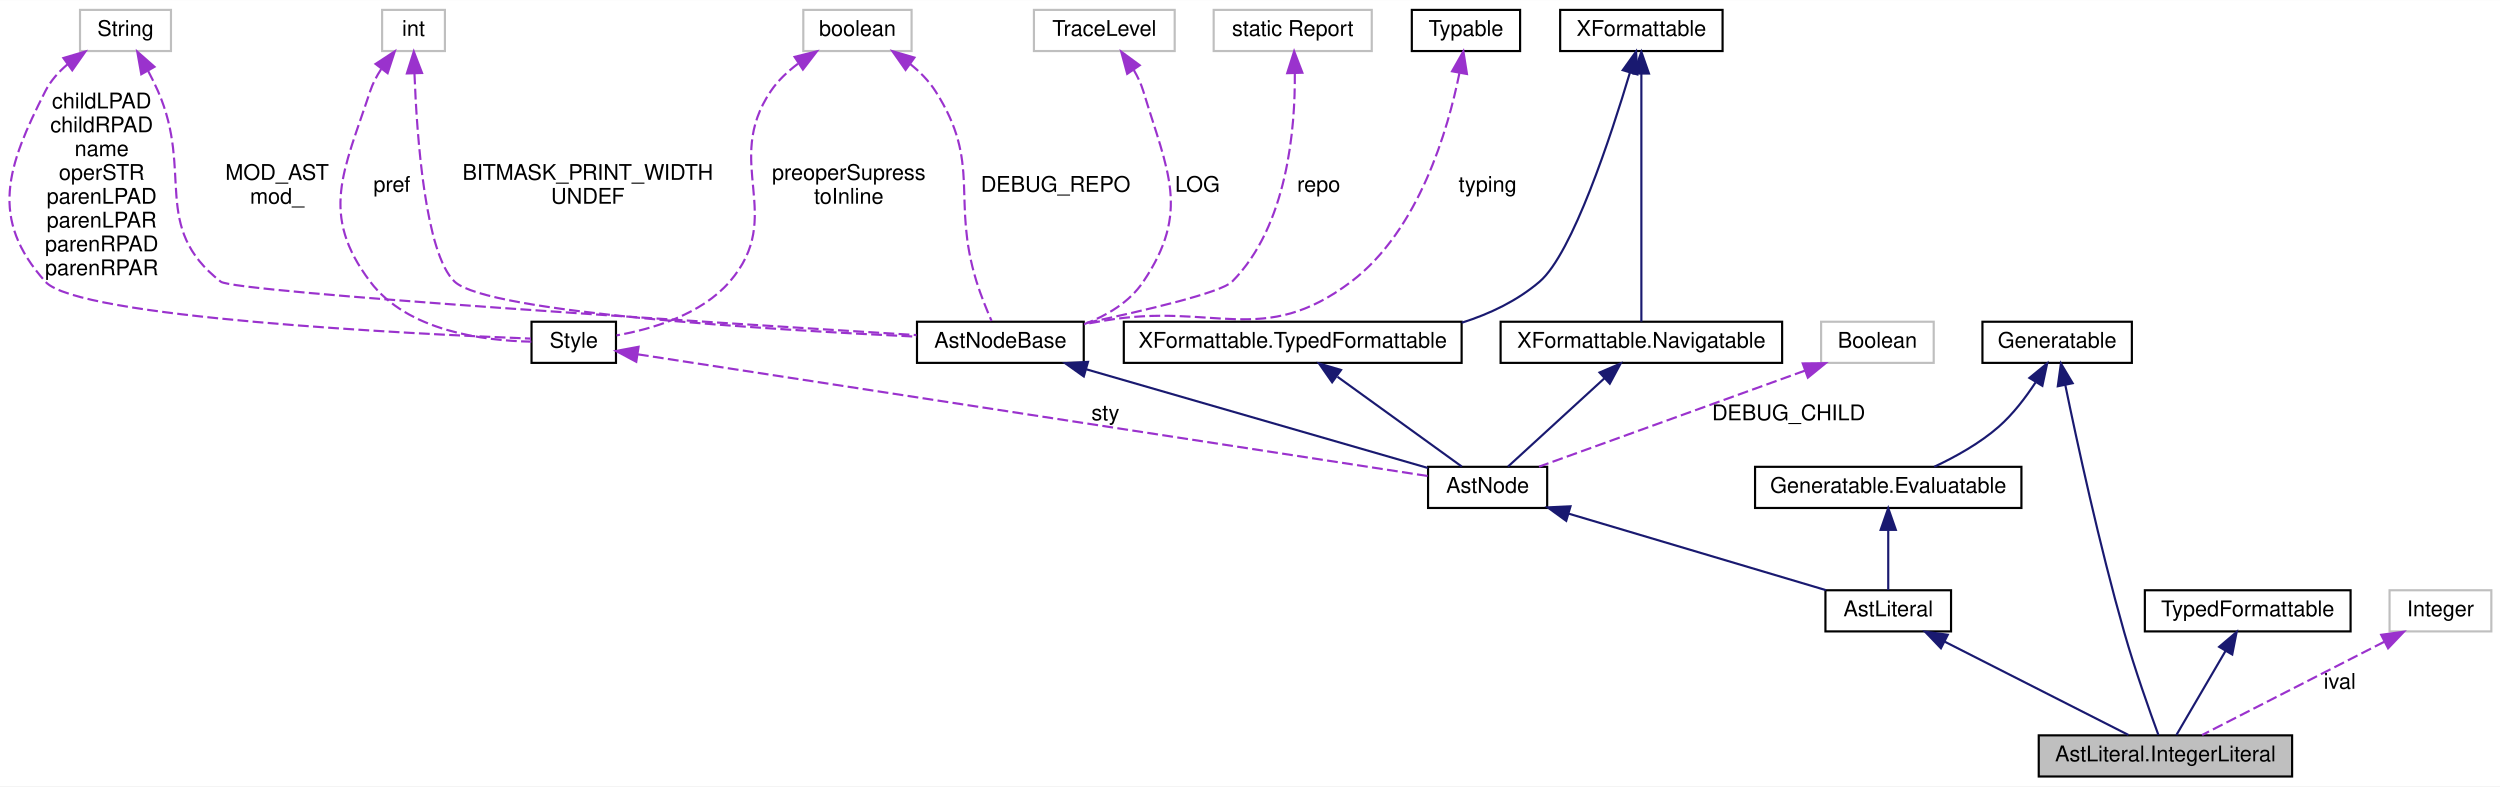
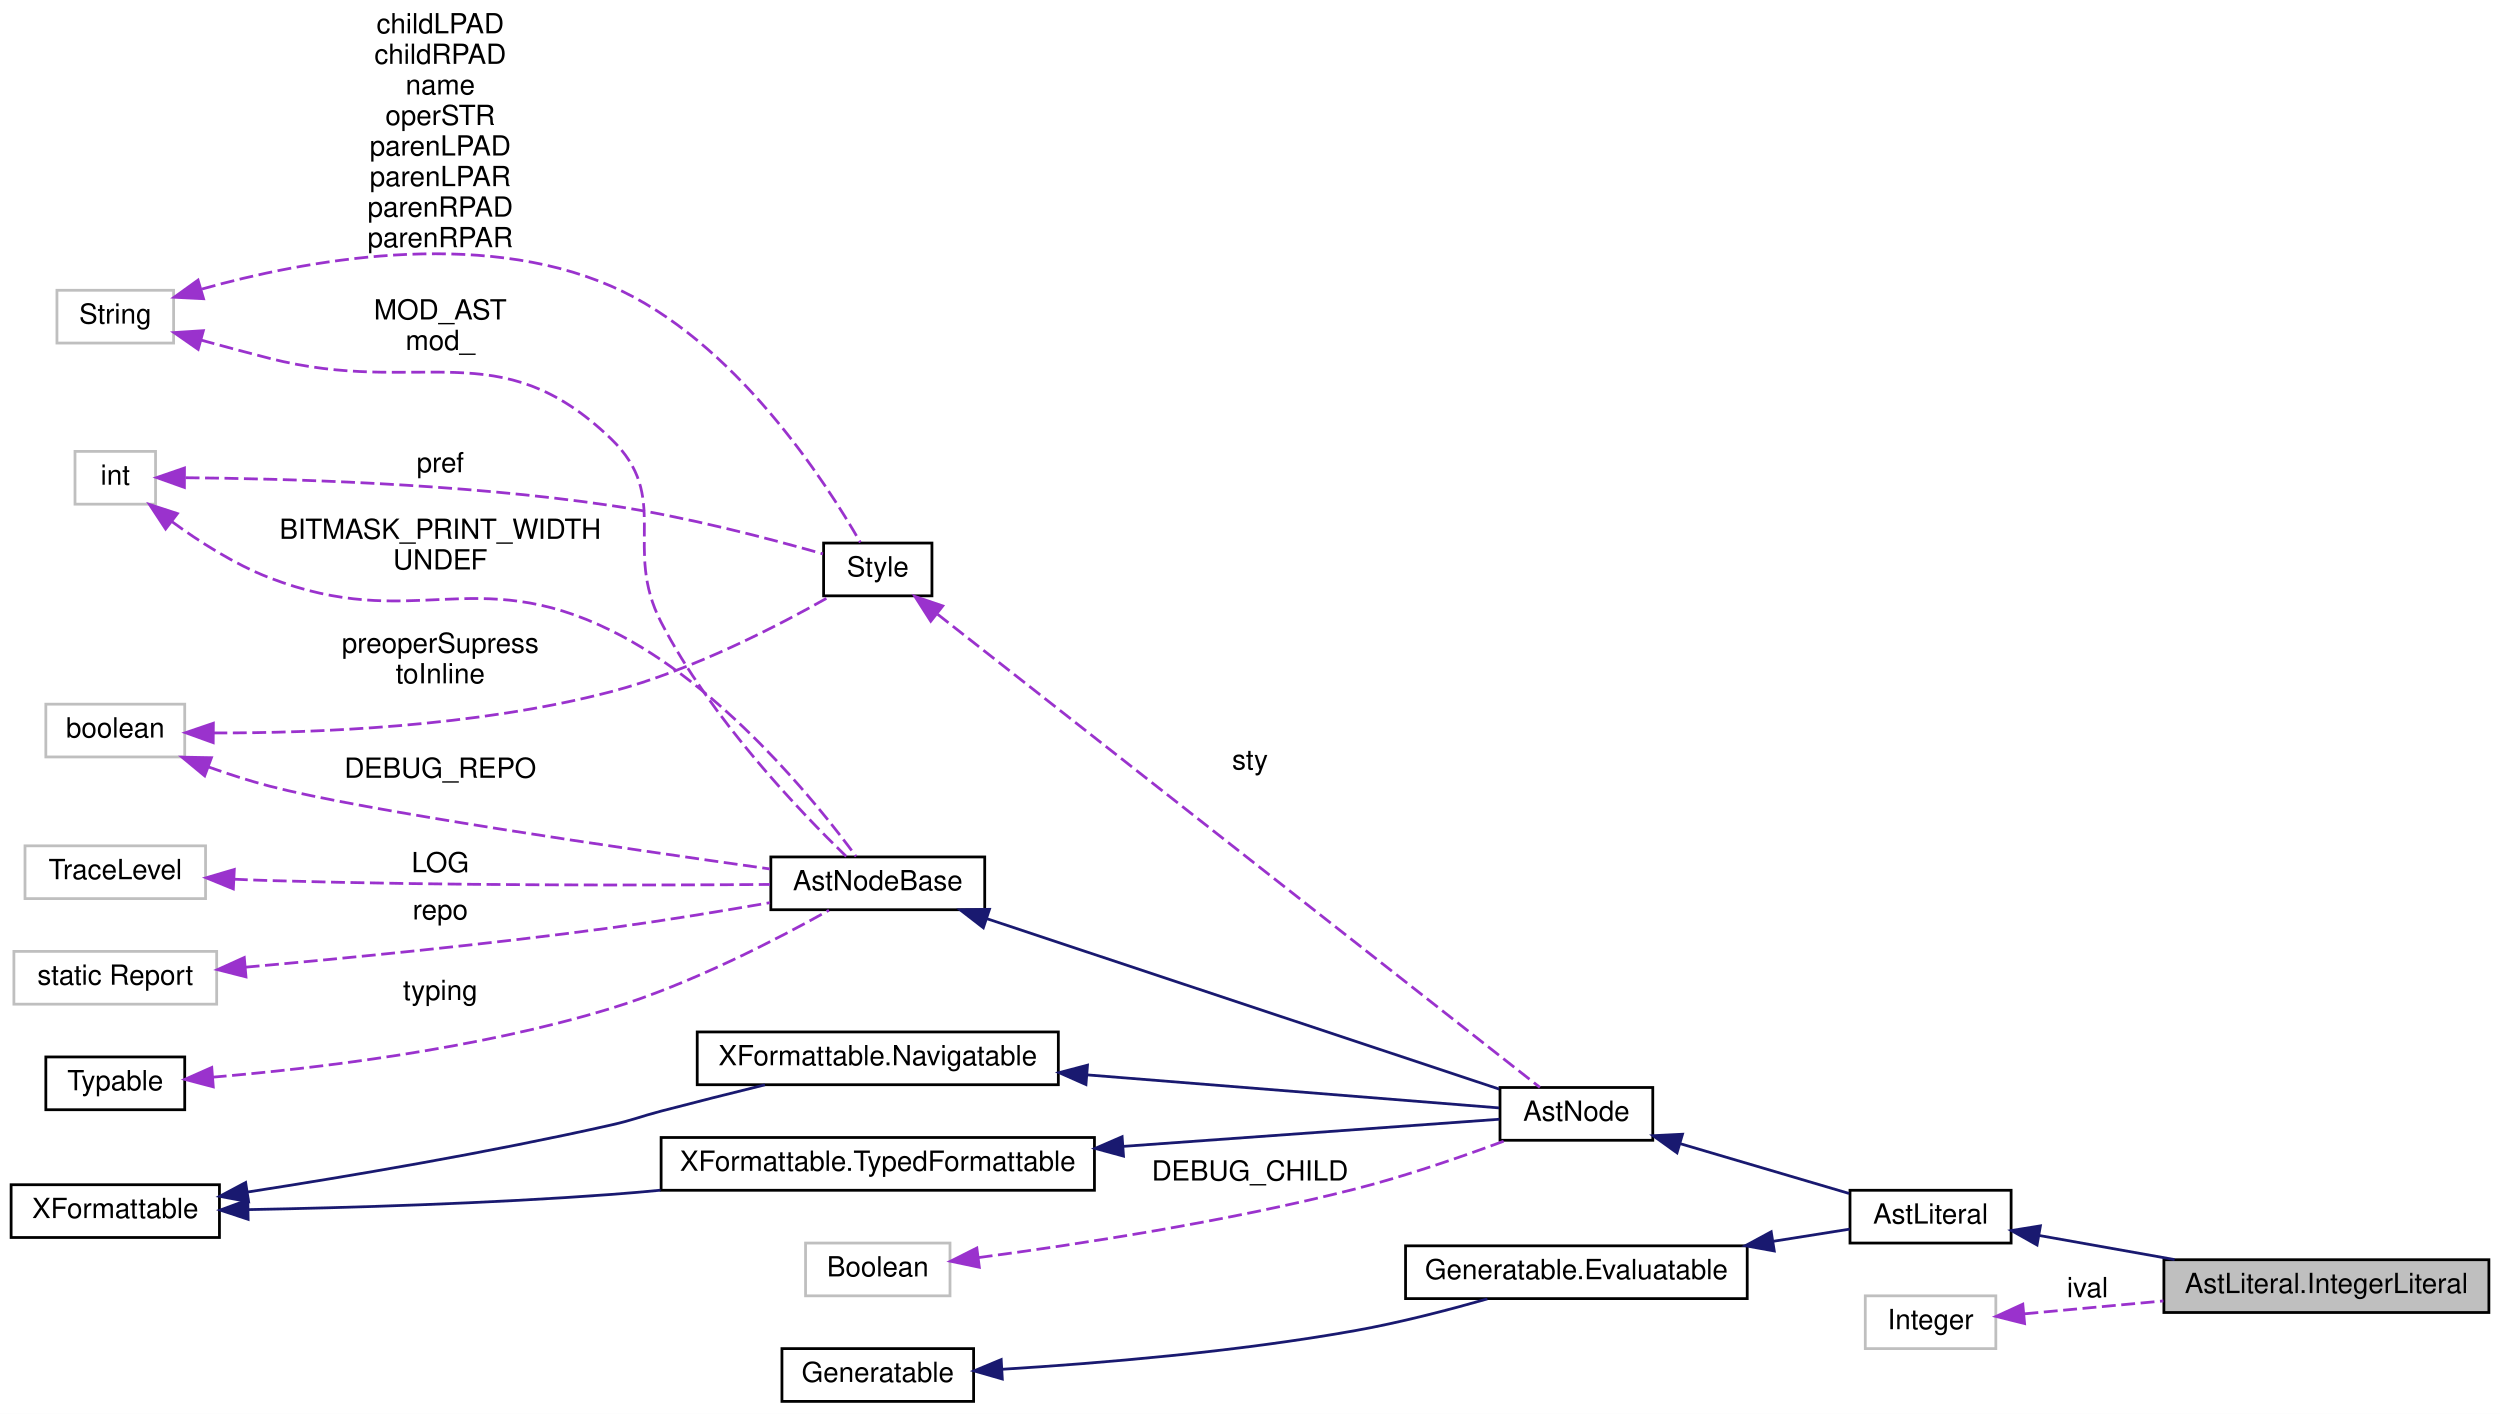
- <svg xmlns="http://www.w3.org/2000/svg" xmlns:xlink="http://www.w3.org/1999/xlink" width="1154pt" height="363pt" viewBox="0.00 0.00 1154.45 363.00">
-   <g id="graph0" class="graph" transform="scale(1 1) rotate(0) translate(4 359)">
-     <polygon fill="white" stroke="transparent" points="-4,4 -4,-359 1150.45,-359 1150.45,4 -4,4" />
+ <svg xmlns="http://www.w3.org/2000/svg" xmlns:xlink="http://www.w3.org/1999/xlink" width="900pt" height="509pt" viewBox="0.00 0.00 900.00 509.00">
+   <g id="graph0" class="graph" transform="scale(1 1) rotate(0) translate(4 505)">
+     <polygon fill="white" stroke="transparent" points="-4,4 -4,-505 896,-505 896,4 -4,4" />
    <g id="node1" class="node">
      <g id="a_node1">
        <a xlink:title="Integer値アトム">
-           <polygon fill="#bfbfbf" stroke="black" points="937.45,-0.5 937.45,-19.5 1054.45,-19.5 1054.45,-0.5 937.45,-0.5" />
-           <text text-anchor="middle" x="995.95" y="-7.5" font-family="Helvetica,sans-Serif" font-size="10.00">AstLiteral.IntegerLiteral</text>
+           <polygon fill="#bfbfbf" stroke="black" points="775,-32.5 775,-51.5 892,-51.5 892,-32.5 775,-32.5" />
+           <text text-anchor="middle" x="833.5" y="-39.5" font-family="Helvetica,sans-Serif" font-size="10.00">AstLiteral.IntegerLiteral</text>
        </a>
      </g>
    </g>
    <g id="node2" class="node">
      <g id="a_node2">
        <a xlink:href="classast_1_1_ast_literal.html" target="_top" xlink:title="値を返すことができる終端オブジェクトのクラス">
-           <polygon fill="white" stroke="black" points="838.95,-67.5 838.95,-86.5 896.95,-86.5 896.95,-67.5 838.95,-67.5" />
-           <text text-anchor="middle" x="867.95" y="-74.5" font-family="Helvetica,sans-Serif" font-size="10.00">AstLiteral</text>
+           <polygon fill="white" stroke="black" points="662,-57.5 662,-76.5 720,-76.5 720,-57.5 662,-57.5" />
+           <text text-anchor="middle" x="691" y="-64.5" font-family="Helvetica,sans-Serif" font-size="10.00">AstLiteral</text>
        </a>
      </g>
    </g>
    <g id="edge1" class="edge">
-       <path fill="none" stroke="midnightblue" d="M894,-62.77C919.35,-49.9 957.14,-30.71 978.88,-19.67" />
-       <polygon fill="midnightblue" stroke="midnightblue" points="892.28,-59.72 884.95,-67.37 895.45,-65.96 892.28,-59.72" />
+       <path fill="none" stroke="midnightblue" d="M730.05,-60.23C745.07,-57.56 762.6,-54.44 778.86,-51.54" />
+       <polygon fill="midnightblue" stroke="midnightblue" points="729.33,-56.8 720.09,-62 730.55,-63.69 729.33,-56.8" />
    </g>
    <g id="node3" class="node">
      <g id="a_node3">
        <a xlink:href="classast_1_1_ast_node.html" target="_top" xlink:title="タグなしの順アクセスの子供をもてる抽象構文木のノードのクラス。">
-           <polygon fill="white" stroke="black" points="655.45,-124.5 655.45,-143.5 710.45,-143.5 710.45,-124.5 655.45,-124.5" />
-           <text text-anchor="middle" x="682.95" y="-131.5" font-family="Helvetica,sans-Serif" font-size="10.00">AstNode</text>
+           <polygon fill="white" stroke="black" points="536,-94.5 536,-113.5 591,-113.5 591,-94.5 536,-94.5" />
+           <text text-anchor="middle" x="563.5" y="-101.5" font-family="Helvetica,sans-Serif" font-size="10.00">AstNode</text>
        </a>
      </g>
    </g>
    <g id="edge2" class="edge">
-       <path fill="none" stroke="midnightblue" d="M720.52,-121.83C755.6,-111.4 807.22,-96.06 839.15,-86.56" />
-       <polygon fill="midnightblue" stroke="midnightblue" points="719.24,-118.56 710.65,-124.77 721.23,-125.27 719.24,-118.56" />
+       <path fill="none" stroke="midnightblue" d="M600.82,-93.29C620.19,-87.58 643.67,-80.66 661.68,-75.35" />
+       <polygon fill="midnightblue" stroke="midnightblue" points="599.72,-89.97 591.12,-96.15 601.7,-96.68 599.72,-89.97" />
    </g>
    <g id="node4" class="node">
      <g id="a_node4">
        <a xlink:href="classast_1_1_ast_node_base.html" target="_top" xlink:title=" ">
-           <polygon fill="white" stroke="black" points="419.45,-191.5 419.45,-210.5 496.45,-210.5 496.45,-191.5 419.45,-191.5" />
-           <text text-anchor="middle" x="457.95" y="-198.5" font-family="Helvetica,sans-Serif" font-size="10.00">AstNodeBase</text>
+           <polygon fill="white" stroke="black" points="273.5,-177.5 273.5,-196.5 350.5,-196.5 350.5,-177.5 273.5,-177.5" />
+           <text text-anchor="middle" x="312" y="-184.5" font-family="Helvetica,sans-Serif" font-size="10.00">AstNodeBase</text>
        </a>
      </g>
    </g>
    <g id="edge3" class="edge">
-       <path fill="none" stroke="midnightblue" d="M497.61,-188.54C542.93,-175.45 615.92,-154.36 655.42,-142.95" />
-       <polygon fill="midnightblue" stroke="midnightblue" points="496.47,-185.23 487.83,-191.37 498.41,-191.96 496.47,-185.23" />
+       <path fill="none" stroke="midnightblue" d="M351.3,-174.26C402.33,-157.28 491.33,-127.68 535.73,-112.91" />
+       <polygon fill="midnightblue" stroke="midnightblue" points="350,-171 341.62,-177.48 352.21,-177.64 350,-171" />
    </g>
    <g id="node5" class="node">
      <g id="a_node5">
        <a xlink:title=" ">
-           <polygon fill="white" stroke="#bfbfbf" points="32.95,-335.5 32.95,-354.5 74.95,-354.5 74.95,-335.5 32.95,-335.5" />
-           <text text-anchor="middle" x="53.95" y="-342.5" font-family="Helvetica,sans-Serif" font-size="10.00">String</text>
+           <polygon fill="white" stroke="#bfbfbf" points="16.5,-381.5 16.5,-400.5 58.5,-400.5 58.5,-381.5 16.5,-381.5" />
+           <text text-anchor="middle" x="37.5" y="-388.5" font-family="Helvetica,sans-Serif" font-size="10.00">String</text>
        </a>
      </g>
    </g>
    <g id="edge4" class="edge">
-       <path fill="none" stroke="#9a32cd" stroke-dasharray="5,2" d="M64.44,-326.23C66.05,-323.2 67.62,-320.05 68.95,-317 85.47,-279.28 65.51,-254.37 97.95,-229 104.22,-224.1 327.46,-209.96 419.19,-204.34" />
-       <polygon fill="#9a32cd" stroke="#9a32cd" points="61.24,-324.78 59.39,-335.22 67.34,-328.22 61.24,-324.78" />
-       <text text-anchor="middle" x="123.95" y="-276" font-family="Helvetica,sans-Serif" font-size="10.00"> MOD_AST</text>
-       <text text-anchor="middle" x="123.95" y="-265" font-family="Helvetica,sans-Serif" font-size="10.00">mod_</text>
+       <path fill="none" stroke="#9a32cd" stroke-dasharray="5,2" d="M68.32,-382.58C76.32,-380.38 84.98,-378.05 93,-376 147.42,-362.1 175.6,-386.02 216,-347 237.87,-325.88 220.06,-308.02 234,-281 251.89,-246.32 284.14,-212.67 300.65,-196.68" />
+       <polygon fill="#9a32cd" stroke="#9a32cd" points="67.34,-379.22 58.64,-385.27 69.21,-385.96 67.34,-379.22" />
+       <text text-anchor="middle" x="154.5" y="-390" font-family="Helvetica,sans-Serif" font-size="10.00"> MOD_AST</text>
+       <text text-anchor="middle" x="154.5" y="-379" font-family="Helvetica,sans-Serif" font-size="10.00">mod_</text>
    </g>
    <g id="node15" class="node">
      <g id="a_node15">
        <a xlink:href="classformat_1_1_style.html" target="_top" xlink:title="ノードの表示スタイルに関するプロパティのクラス.">
-           <polygon fill="white" stroke="black" points="241.45,-191.5 241.45,-210.5 280.45,-210.5 280.45,-191.5 241.45,-191.5" />
-           <text text-anchor="middle" x="260.95" y="-198.5" font-family="Helvetica,sans-Serif" font-size="10.00">Style</text>
+           <polygon fill="white" stroke="black" points="292.5,-290.5 292.5,-309.5 331.5,-309.5 331.5,-290.5 292.5,-290.5" />
+           <text text-anchor="middle" x="312" y="-297.5" font-family="Helvetica,sans-Serif" font-size="10.00">Style</text>
        </a>
      </g>
    </g>
    <g id="edge16" class="edge">
-       <path fill="none" stroke="#9a32cd" stroke-dasharray="5,2" d="M27.18,-329.35C23.05,-325.87 19.37,-321.75 16.95,-317 -0.77,-282.13 -9.14,-258.14 16.95,-229 31.84,-212.37 185.77,-204.88 241.2,-202.7" />
-       <polygon fill="#9a32cd" stroke="#9a32cd" points="25.28,-332.29 35.44,-335.28 29.36,-326.61 25.28,-332.29" />
-       <text text-anchor="middle" x="42.95" y="-309" font-family="Helvetica,sans-Serif" font-size="10.00"> childLPAD</text>
-       <text text-anchor="middle" x="42.95" y="-298" font-family="Helvetica,sans-Serif" font-size="10.00">childRPAD</text>
-       <text text-anchor="middle" x="42.95" y="-287" font-family="Helvetica,sans-Serif" font-size="10.00">name</text>
-       <text text-anchor="middle" x="42.95" y="-276" font-family="Helvetica,sans-Serif" font-size="10.00">operSTR</text>
-       <text text-anchor="middle" x="42.95" y="-265" font-family="Helvetica,sans-Serif" font-size="10.00">parenLPAD</text>
-       <text text-anchor="middle" x="42.95" y="-254" font-family="Helvetica,sans-Serif" font-size="10.00">parenLPAR</text>
-       <text text-anchor="middle" x="42.95" y="-243" font-family="Helvetica,sans-Serif" font-size="10.00">parenRPAD</text>
-       <text text-anchor="middle" x="42.95" y="-232" font-family="Helvetica,sans-Serif" font-size="10.00">parenRPAR</text>
+       <path fill="none" stroke="#9a32cd" stroke-dasharray="5,2" d="M68.71,-400.95C105.24,-411.19 167.82,-422.97 216,-402 260.38,-382.69 293.4,-331.29 305.72,-309.73" />
+       <polygon fill="#9a32cd" stroke="#9a32cd" points="69.28,-397.46 58.7,-397.99 67.3,-404.18 69.28,-397.46" />
+       <text text-anchor="middle" x="154.5" y="-493" font-family="Helvetica,sans-Serif" font-size="10.00"> childLPAD</text>
+       <text text-anchor="middle" x="154.5" y="-482" font-family="Helvetica,sans-Serif" font-size="10.00">childRPAD</text>
+       <text text-anchor="middle" x="154.5" y="-471" font-family="Helvetica,sans-Serif" font-size="10.00">name</text>
+       <text text-anchor="middle" x="154.5" y="-460" font-family="Helvetica,sans-Serif" font-size="10.00">operSTR</text>
+       <text text-anchor="middle" x="154.5" y="-449" font-family="Helvetica,sans-Serif" font-size="10.00">parenLPAD</text>
+       <text text-anchor="middle" x="154.5" y="-438" font-family="Helvetica,sans-Serif" font-size="10.00">parenLPAR</text>
+       <text text-anchor="middle" x="154.5" y="-427" font-family="Helvetica,sans-Serif" font-size="10.00">parenRPAD</text>
+       <text text-anchor="middle" x="154.5" y="-416" font-family="Helvetica,sans-Serif" font-size="10.00">parenRPAR</text>
    </g>
    <g id="node6" class="node">
      <g id="a_node6">
        <a xlink:title=" ">
-           <polygon fill="white" stroke="#bfbfbf" points="473.45,-335.5 473.45,-354.5 538.45,-354.5 538.45,-335.5 473.45,-335.5" />
-           <text text-anchor="middle" x="505.95" y="-342.5" font-family="Helvetica,sans-Serif" font-size="10.00">TraceLevel</text>
+           <polygon fill="white" stroke="#bfbfbf" points="5,-181.5 5,-200.5 70,-200.5 70,-181.5 5,-181.5" />
+           <text text-anchor="middle" x="37.5" y="-188.5" font-family="Helvetica,sans-Serif" font-size="10.00">TraceLevel</text>
        </a>
      </g>
    </g>
    <g id="edge5" class="edge">
-       <path fill="none" stroke="#9a32cd" stroke-dasharray="5,2" d="M519.55,-326.74C521.36,-323.65 522.94,-320.34 523.95,-317 535.29,-279.57 545.75,-261.47 523.95,-229 517.6,-219.54 507.29,-213.4 496.69,-209.4" />
-       <polygon fill="#9a32cd" stroke="#9a32cd" points="516.52,-324.97 513.76,-335.2 522.3,-328.93 516.52,-324.97" />
-       <text text-anchor="middle" x="548.95" y="-270.5" font-family="Helvetica,sans-Serif" font-size="10.00"> LOG</text>
+       <path fill="none" stroke="#9a32cd" stroke-dasharray="5,2" d="M80.19,-188.49C84.51,-188.29 88.84,-188.12 93,-188 156.18,-186.12 229.7,-186.27 273.18,-186.6" />
+       <polygon fill="#9a32cd" stroke="#9a32cd" points="80,-184.99 70.19,-188.99 80.35,-191.99 80,-184.99" />
+       <text text-anchor="middle" x="154.5" y="-191" font-family="Helvetica,sans-Serif" font-size="10.00"> LOG</text>
    </g>
    <g id="node7" class="node">
      <g id="a_node7">
        <a xlink:title=" ">
-           <polygon fill="white" stroke="#bfbfbf" points="556.45,-335.5 556.45,-354.5 629.45,-354.5 629.45,-335.5 556.45,-335.5" />
-           <text text-anchor="middle" x="592.95" y="-342.5" font-family="Helvetica,sans-Serif" font-size="10.00">static Report</text>
+           <polygon fill="white" stroke="#bfbfbf" points="1,-143.5 1,-162.5 74,-162.5 74,-143.5 1,-143.5" />
+           <text text-anchor="middle" x="37.5" y="-150.5" font-family="Helvetica,sans-Serif" font-size="10.00">static Report</text>
        </a>
      </g>
    </g>
    <g id="edge6" class="edge">
-       <path fill="none" stroke="#9a32cd" stroke-dasharray="5,2" d="M593.92,-325.24C594.14,-299.87 590.55,-254.81 564.95,-229 559.98,-223.98 525.21,-215.78 496.64,-209.74" />
-       <polygon fill="#9a32cd" stroke="#9a32cd" points="590.41,-325.28 593.61,-335.38 597.41,-325.49 590.41,-325.28" />
-       <text text-anchor="middle" x="604.95" y="-270.5" font-family="Helvetica,sans-Serif" font-size="10.00"> repo</text>
+       <path fill="none" stroke="#9a32cd" stroke-dasharray="5,2" d="M84.44,-156.82C120.34,-160.01 171.44,-164.99 216,-171 234.9,-173.55 255.8,-177 273.18,-180.04" />
+       <polygon fill="#9a32cd" stroke="#9a32cd" points="84.55,-153.32 74.28,-155.93 83.94,-160.29 84.55,-153.32" />
+       <text text-anchor="middle" x="154.5" y="-174" font-family="Helvetica,sans-Serif" font-size="10.00"> repo</text>
    </g>
    <g id="node8" class="node">
      <g id="a_node8">
        <a xlink:title=" ">
-           <polygon fill="white" stroke="#bfbfbf" points="172.45,-335.5 172.45,-354.5 201.45,-354.5 201.45,-335.5 172.45,-335.5" />
-           <text text-anchor="middle" x="186.95" y="-342.5" font-family="Helvetica,sans-Serif" font-size="10.00">int</text>
+           <polygon fill="white" stroke="#bfbfbf" points="23,-323.5 23,-342.5 52,-342.5 52,-323.5 23,-323.5" />
+           <text text-anchor="middle" x="37.5" y="-330.5" font-family="Helvetica,sans-Serif" font-size="10.00">int</text>
        </a>
      </g>
    </g>
    <g id="edge7" class="edge">
-       <path fill="none" stroke="#9a32cd" stroke-dasharray="5,2" d="M187.39,-325.1C188.5,-295.9 192.38,-241.82 205.95,-229 221.15,-214.65 352.6,-206.73 419.37,-203.6" />
-       <polygon fill="#9a32cd" stroke="#9a32cd" points="183.89,-325.16 187.08,-335.26 190.89,-325.37 183.89,-325.16" />
-       <text text-anchor="middle" x="267.45" y="-276" font-family="Helvetica,sans-Serif" font-size="10.00"> BITMASK_PRINT_WIDTH</text>
-       <text text-anchor="middle" x="267.45" y="-265" font-family="Helvetica,sans-Serif" font-size="10.00">UNDEF</text>
+       <path fill="none" stroke="#9a32cd" stroke-dasharray="5,2" d="M57.78,-317.3C67.73,-310 80.4,-301.87 93,-297 144.6,-277.07 166.4,-302.49 216,-278 255.93,-258.29 290.15,-215.81 304.19,-196.68" />
+       <polygon fill="#9a32cd" stroke="#9a32cd" points="55.62,-314.55 49.8,-323.4 59.87,-320.11 55.62,-314.55" />
+       <text text-anchor="middle" x="154.5" y="-311" font-family="Helvetica,sans-Serif" font-size="10.00"> BITMASK_PRINT_WIDTH</text>
+       <text text-anchor="middle" x="154.5" y="-300" font-family="Helvetica,sans-Serif" font-size="10.00">UNDEF</text>
    </g>
    <g id="edge17" class="edge">
-       <path fill="none" stroke="#9a32cd" stroke-dasharray="5,2" d="M172.05,-327.19C169.95,-324 168.12,-320.54 166.95,-317 154.69,-279.86 143.42,-260.24 166.95,-229 184.11,-206.21 219.23,-201.71 241.35,-201.3" />
-       <polygon fill="#9a32cd" stroke="#9a32cd" points="169.43,-329.54 178.29,-335.35 174.99,-325.28 169.43,-329.54" />
-       <text text-anchor="middle" x="176.95" y="-270.5" font-family="Helvetica,sans-Serif" font-size="10.00"> pref</text>
+       <path fill="none" stroke="#9a32cd" stroke-dasharray="5,2" d="M62.82,-333.02C97.15,-332.73 161.69,-331.04 216,-323 242.86,-319.03 273.25,-311.03 292.27,-305.6" />
+       <polygon fill="#9a32cd" stroke="#9a32cd" points="62.38,-329.52 52.4,-333.07 62.41,-336.52 62.38,-329.52" />
+       <text text-anchor="middle" x="154.5" y="-335" font-family="Helvetica,sans-Serif" font-size="10.00"> pref</text>
    </g>
    <g id="node9" class="node">
      <g id="a_node9">
        <a xlink:href="interfacetype_1_1_typable.html" target="_top" xlink:title="抽象ノードがもつ関数型のインタフェース">
-           <polygon fill="white" stroke="black" points="647.95,-335.5 647.95,-354.5 697.95,-354.5 697.95,-335.5 647.95,-335.5" />
-           <text text-anchor="middle" x="672.95" y="-342.5" font-family="Helvetica,sans-Serif" font-size="10.00">Typable</text>
+           <polygon fill="white" stroke="black" points="12.5,-105.5 12.5,-124.5 62.5,-124.5 62.5,-105.5 12.5,-105.5" />
+           <text text-anchor="middle" x="37.5" y="-112.5" font-family="Helvetica,sans-Serif" font-size="10.00">Typable</text>
        </a>
      </g>
    </g>
    <g id="edge8" class="edge">
-       <path fill="none" stroke="#9a32cd" stroke-dasharray="5,2" d="M669.93,-325.31C664.68,-299.29 651.26,-252.69 619.95,-229 579.05,-198.05 556.5,-219.73 505.95,-211 502.94,-210.48 499.83,-209.93 496.71,-209.37" />
-       <polygon fill="#9a32cd" stroke="#9a32cd" points="666.53,-326.15 671.76,-335.36 673.41,-324.9 666.53,-326.15" />
-       <text text-anchor="middle" x="682.95" y="-270.5" font-family="Helvetica,sans-Serif" font-size="10.00"> typing</text>
+       <path fill="none" stroke="#9a32cd" stroke-dasharray="5,2" d="M72.57,-117.22C108.8,-120.27 167.44,-127.15 216,-142 244.8,-150.8 275.94,-166.95 294.44,-177.32" />
+       <polygon fill="#9a32cd" stroke="#9a32cd" points="72.78,-113.73 62.53,-116.43 72.23,-120.71 72.78,-113.73" />
+       <text text-anchor="middle" x="154.5" y="-145" font-family="Helvetica,sans-Serif" font-size="10.00"> typing</text>
    </g>
    <g id="node10" class="node">
      <g id="a_node10">
        <a xlink:title=" ">
-           <polygon fill="white" stroke="#bfbfbf" points="366.95,-335.5 366.95,-354.5 416.95,-354.5 416.95,-335.5 366.95,-335.5" />
-           <text text-anchor="middle" x="391.95" y="-342.5" font-family="Helvetica,sans-Serif" font-size="10.00">boolean</text>
+           <polygon fill="white" stroke="#bfbfbf" points="12.5,-232.5 12.5,-251.5 62.5,-251.5 62.5,-232.5 12.5,-232.5" />
+           <text text-anchor="middle" x="37.5" y="-239.5" font-family="Helvetica,sans-Serif" font-size="10.00">boolean</text>
        </a>
      </g>
    </g>
    <g id="edge9" class="edge">
-       <path fill="none" stroke="#9a32cd" stroke-dasharray="5,2" d="M416.21,-329.62C420.68,-326 424.9,-321.77 427.95,-317 449.54,-283.31 435.14,-267.23 446.95,-229 448.87,-222.81 451.62,-216.06 453.89,-210.86" />
-       <polygon fill="#9a32cd" stroke="#9a32cd" points="414.17,-326.78 408.09,-335.45 418.25,-332.47 414.17,-326.78" />
-       <text text-anchor="middle" x="483.45" y="-270.5" font-family="Helvetica,sans-Serif" font-size="10.00"> DEBUG_REPO</text>
+       <path fill="none" stroke="#9a32cd" stroke-dasharray="5,2" d="M70.96,-228.93C78.13,-226.37 85.76,-223.89 93,-222 126.29,-213.31 220.07,-199.6 273.15,-192.18" />
+       <polygon fill="#9a32cd" stroke="#9a32cd" points="69.68,-225.67 61.52,-232.43 72.12,-232.23 69.68,-225.67" />
+       <text text-anchor="middle" x="154.5" y="-225" font-family="Helvetica,sans-Serif" font-size="10.00"> DEBUG_REPO</text>
    </g>
    <g id="edge18" class="edge">
-       <path fill="none" stroke="#9a32cd" stroke-dasharray="5,2" d="M364.49,-329.64C359.72,-326.08 355.24,-321.86 351.95,-317 329.53,-283.86 359.1,-259.28 332.95,-229 319.78,-213.74 297.09,-207.09 280.7,-204.2" />
-       <polygon fill="#9a32cd" stroke="#9a32cd" points="362.93,-332.81 373.21,-335.36 366.77,-326.95 362.93,-332.81" />
-       <text text-anchor="middle" x="387.95" y="-276" font-family="Helvetica,sans-Serif" font-size="10.00"> preoperSupress</text>
-       <text text-anchor="middle" x="387.95" y="-265" font-family="Helvetica,sans-Serif" font-size="10.00">toInline</text>
+       <path fill="none" stroke="#9a32cd" stroke-dasharray="5,2" d="M72.82,-241.14C109.01,-241.06 167.42,-243.27 216,-256 245.19,-263.65 276.47,-279.88 294.85,-290.34" />
+       <polygon fill="#9a32cd" stroke="#9a32cd" points="72.75,-237.64 62.78,-241.23 72.81,-244.64 72.75,-237.64" />
+       <text text-anchor="middle" x="154.5" y="-270" font-family="Helvetica,sans-Serif" font-size="10.00"> preoperSupress</text>
+       <text text-anchor="middle" x="154.5" y="-259" font-family="Helvetica,sans-Serif" font-size="10.00">toInline</text>
    </g>
    <g id="node11" class="node">
      <g id="a_node11">
        <a xlink:href="interfaceformat_1_1_x_formattable_1_1_navigatable.html" target="_top" xlink:title="木構造の分岐ノードとして清書可能なオブジェクトのクラス">
-           <polygon fill="white" stroke="black" points="688.95,-191.5 688.95,-210.5 818.95,-210.5 818.95,-191.5 688.95,-191.5" />
-           <text text-anchor="middle" x="753.95" y="-198.5" font-family="Helvetica,sans-Serif" font-size="10.00">XFormattable.Navigatable</text>
+           <polygon fill="white" stroke="black" points="247,-114.5 247,-133.5 377,-133.5 377,-114.5 247,-114.5" />
+           <text text-anchor="middle" x="312" y="-121.5" font-family="Helvetica,sans-Serif" font-size="10.00">XFormattable.Navigatable</text>
        </a>
      </g>
    </g>
    <g id="edge10" class="edge">
-       <path fill="none" stroke="midnightblue" d="M736.86,-184.36C722.91,-171.58 703.7,-153.99 692.38,-143.63" />
-       <polygon fill="midnightblue" stroke="midnightblue" points="734.64,-187.06 744.38,-191.23 739.36,-181.9 734.64,-187.06" />
+       <path fill="none" stroke="midnightblue" d="M387.4,-118.04C437.48,-114.02 500.56,-108.97 535.7,-106.15" />
+       <polygon fill="midnightblue" stroke="midnightblue" points="386.94,-114.56 377.25,-118.85 387.5,-121.54 386.94,-114.56" />
    </g>
    <g id="node12" class="node">
      <g id="a_node12">
        <a xlink:href="interfaceformat_1_1_x_formattable.html" target="_top" xlink:title="入れ子フォーマット出力可能なオブジェクトのインタフェース。">
-           <polygon fill="white" stroke="black" points="716.45,-335.5 716.45,-354.5 791.45,-354.5 791.45,-335.5 716.45,-335.5" />
-           <text text-anchor="middle" x="753.95" y="-342.5" font-family="Helvetica,sans-Serif" font-size="10.00">XFormattable</text>
+           <polygon fill="white" stroke="black" points="0,-59.5 0,-78.5 75,-78.5 75,-59.5 0,-59.5" />
+           <text text-anchor="middle" x="37.5" y="-66.5" font-family="Helvetica,sans-Serif" font-size="10.00">XFormattable</text>
        </a>
      </g>
    </g>
    <g id="edge11" class="edge">
-       <path fill="none" stroke="midnightblue" d="M753.95,-325.11C753.95,-293.93 753.95,-232.93 753.95,-210.52" />
-       <polygon fill="midnightblue" stroke="midnightblue" points="750.45,-325.12 753.95,-335.12 757.45,-325.12 750.45,-325.12" />
+       <path fill="none" stroke="midnightblue" d="M85.27,-75.89C121.21,-81.48 171.98,-90.07 216,-100 224.1,-101.83 225.97,-102.89 234,-105 246.12,-108.18 259.35,-111.5 271.38,-114.46" />
+       <polygon fill="midnightblue" stroke="midnightblue" points="85.5,-72.38 75.08,-74.32 84.43,-79.3 85.5,-72.38" />
    </g>
    <g id="node13" class="node">
      <g id="a_node13">
        <a xlink:href="interfaceformat_1_1_x_formattable_1_1_typed_formattable.html" target="_top" xlink:title="ノードの型情報をもつ書式出力可能なオブジェクトのインタフェース．">
-           <polygon fill="white" stroke="black" points="514.95,-191.5 514.95,-210.5 670.95,-210.5 670.95,-191.5 514.95,-191.5" />
-           <text text-anchor="middle" x="592.95" y="-198.5" font-family="Helvetica,sans-Serif" font-size="10.00">XFormattable.TypedFormattable</text>
+           <polygon fill="white" stroke="black" points="234,-76.5 234,-95.5 390,-95.5 390,-76.5 234,-76.5" />
+           <text text-anchor="middle" x="312" y="-83.5" font-family="Helvetica,sans-Serif" font-size="10.00">XFormattable.TypedFormattable</text>
        </a>
      </g>
    </g>
    <g id="edge13" class="edge">
-       <path fill="none" stroke="midnightblue" d="M748.66,-325.52C739.97,-296.44 722.14,-241.99 706.95,-229 696.67,-220.21 684.04,-214.16 670.98,-210.03" />
-       <polygon fill="midnightblue" stroke="midnightblue" points="745.34,-326.66 751.51,-335.28 752.06,-324.7 745.34,-326.66" />
+       <path fill="none" stroke="midnightblue" d="M85.42,-69.54C121.23,-70.21 171.78,-71.7 216,-75 221.8,-75.43 227.78,-75.95 233.8,-76.53" />
+       <polygon fill="midnightblue" stroke="midnightblue" points="85.32,-66.04 75.26,-69.37 85.2,-73.04 85.32,-66.04" />
    </g>
    <g id="edge12" class="edge">
-       <path fill="none" stroke="midnightblue" d="M613.63,-185.07C631.39,-172.24 656.39,-154.19 671.01,-143.63" />
-       <polygon fill="midnightblue" stroke="midnightblue" points="611.15,-182.54 605.09,-191.23 615.25,-188.22 611.15,-182.54" />
+       <path fill="none" stroke="midnightblue" d="M400.27,-92.3C447.94,-95.74 503.66,-99.75 535.83,-102.08" />
+       <polygon fill="midnightblue" stroke="midnightblue" points="400.46,-88.8 390.23,-91.57 399.96,-95.78 400.46,-88.8" />
    </g>
    <g id="node14" class="node">
      <g id="a_node14">
        <a xlink:title=" ">
-           <polygon fill="white" stroke="#bfbfbf" points="836.95,-191.5 836.95,-210.5 888.95,-210.5 888.95,-191.5 836.95,-191.5" />
-           <text text-anchor="middle" x="862.95" y="-198.5" font-family="Helvetica,sans-Serif" font-size="10.00">Boolean</text>
+           <polygon fill="white" stroke="#bfbfbf" points="286,-38.5 286,-57.5 338,-57.5 338,-38.5 286,-38.5" />
+           <text text-anchor="middle" x="312" y="-45.5" font-family="Helvetica,sans-Serif" font-size="10.00">Boolean</text>
        </a>
      </g>
    </g>
    <g id="edge14" class="edge">
-       <path fill="none" stroke="#9a32cd" stroke-dasharray="5,2" d="M829.55,-187.94C793.84,-175.04 738.13,-154.92 706.67,-143.56" />
-       <polygon fill="#9a32cd" stroke="#9a32cd" points="828.46,-191.26 839.05,-191.37 830.83,-184.68 828.46,-191.26" />
-       <text text-anchor="middle" x="821.95" y="-165" font-family="Helvetica,sans-Serif" font-size="10.00"> DEBUG_CHILD</text>
+       <path fill="none" stroke="#9a32cd" stroke-dasharray="5,2" d="M348.33,-52.28C383.16,-56.89 437.73,-65.2 484,-77 502.43,-81.7 522.73,-88.73 538.06,-94.44" />
+       <polygon fill="#9a32cd" stroke="#9a32cd" points="348.56,-48.78 338.19,-50.96 347.66,-55.72 348.56,-48.78" />
+       <text text-anchor="middle" x="446" y="-80" font-family="Helvetica,sans-Serif" font-size="10.00"> DEBUG_CHILD</text>
    </g>
    <g id="edge15" class="edge">
-       <path fill="none" stroke="#9a32cd" stroke-dasharray="5,2" d="M290.57,-195.44C368.66,-183.41 579.34,-150.96 655.23,-139.27" />
-       <polygon fill="#9a32cd" stroke="#9a32cd" points="289.81,-192.01 280.46,-197 290.88,-198.93 289.81,-192.01" />
-       <text text-anchor="middle" x="506.45" y="-165" font-family="Helvetica,sans-Serif" font-size="10.00"> sty</text>
+       <path fill="none" stroke="#9a32cd" stroke-dasharray="5,2" d="M333.51,-283.89C383.51,-244.61 510.5,-144.85 550.35,-113.55" />
+       <polygon fill="#9a32cd" stroke="#9a32cd" points="331.07,-281.35 325.37,-290.28 335.4,-286.86 331.07,-281.35" />
+       <text text-anchor="middle" x="446" y="-228" font-family="Helvetica,sans-Serif" font-size="10.00"> sty</text>
    </g>
    <g id="node16" class="node">
      <g id="a_node16">
        <a xlink:href="interfacecmd_1_1_generatable_1_1_evaluatable.html" target="_top" xlink:title="評価して値を返すノードのインタフェース．必ずしもコードを生成しなくても良い．">
-           <polygon fill="white" stroke="black" points="806.45,-124.5 806.45,-143.5 929.45,-143.5 929.45,-124.5 806.45,-124.5" />
-           <text text-anchor="middle" x="867.95" y="-131.5" font-family="Helvetica,sans-Serif" font-size="10.00">Generatable.Evaluatable</text>
+           <polygon fill="white" stroke="black" points="502,-37.5 502,-56.5 625,-56.5 625,-37.5 502,-37.5" />
+           <text text-anchor="middle" x="563.5" y="-44.5" font-family="Helvetica,sans-Serif" font-size="10.00">Generatable.Evaluatable</text>
        </a>
      </g>
    </g>
    <g id="edge19" class="edge">
-       <path fill="none" stroke="midnightblue" d="M867.95,-114.12C867.95,-104.82 867.95,-94.06 867.95,-86.71" />
-       <polygon fill="midnightblue" stroke="midnightblue" points="864.45,-114.41 867.95,-124.41 871.45,-114.41 864.45,-114.41" />
+       <path fill="none" stroke="midnightblue" d="M634.46,-58.15C644.16,-59.69 653.62,-61.2 661.91,-62.52" />
+       <polygon fill="midnightblue" stroke="midnightblue" points="634.74,-54.65 624.31,-56.53 633.63,-61.56 634.74,-54.65" />
    </g>
    <g id="node17" class="node">
      <g id="a_node17">
        <a xlink:href="interfacecmd_1_1_generatable.html" target="_top" xlink:title="変換してコードを生成できるノードのインタフェース.">
-           <polygon fill="white" stroke="black" points="911.45,-191.5 911.45,-210.5 980.45,-210.5 980.45,-191.5 911.45,-191.5" />
-           <text text-anchor="middle" x="945.95" y="-198.5" font-family="Helvetica,sans-Serif" font-size="10.00">Generatable</text>
-         </a>
-       </g>
-     </g>
-     <g id="edge22" class="edge">
-       <path fill="none" stroke="midnightblue" d="M949.71,-181.28C955.04,-155.39 965.44,-107.32 976.95,-67 981.8,-50.02 988.71,-30.58 992.72,-19.65" />
-       <polygon fill="midnightblue" stroke="midnightblue" points="946.25,-180.71 947.69,-191.21 953.11,-182.11 946.25,-180.71" />
+           <polygon fill="white" stroke="black" points="277.5,-0.5 277.5,-19.5 346.5,-19.5 346.5,-0.5 277.5,-0.5" />
+           <text text-anchor="middle" x="312" y="-7.5" font-family="Helvetica,sans-Serif" font-size="10.00">Generatable</text>
+         </a>
+       </g>
    </g>
    <g id="edge20" class="edge">
-       <path fill="none" stroke="midnightblue" d="M935.98,-182.48C931.42,-175.52 925.56,-167.8 918.95,-162 910.21,-154.34 898.92,-148.08 889.19,-143.52" />
-       <polygon fill="midnightblue" stroke="midnightblue" points="933.14,-184.55 941.34,-191.26 939.12,-180.9 933.14,-184.55" />
+       <path fill="none" stroke="midnightblue" d="M356.92,-12.07C391.62,-14.2 441.18,-18.32 484,-26 499.83,-28.84 517.13,-33.31 531.45,-37.4" />
+       <polygon fill="midnightblue" stroke="midnightblue" points="356.83,-8.56 346.65,-11.48 356.43,-15.55 356.83,-8.56" />
    </g>
    <g id="node18" class="node">
      <g id="a_node18">
-         <a xlink:href="class_typed_formattable.html" target="_top" xlink:title=" ">
-           <polygon fill="white" stroke="black" points="986.45,-67.5 986.45,-86.5 1081.45,-86.5 1081.45,-67.5 986.45,-67.5" />
-           <text text-anchor="middle" x="1033.95" y="-74.5" font-family="Helvetica,sans-Serif" font-size="10.00">TypedFormattable</text>
+         <a xlink:title=" ">
+           <polygon fill="white" stroke="#bfbfbf" points="667.5,-19.5 667.5,-38.5 714.5,-38.5 714.5,-19.5 667.5,-19.5" />
+           <text text-anchor="middle" x="691" y="-26.5" font-family="Helvetica,sans-Serif" font-size="10.00">Integer</text>
        </a>
      </g>
    </g>
    <g id="edge21" class="edge">
-       <path fill="none" stroke="midnightblue" d="M1023.74,-58.53C1016.38,-45.95 1006.77,-29.51 1001,-19.63" />
-       <polygon fill="midnightblue" stroke="midnightblue" points="1020.76,-60.37 1028.83,-67.23 1026.8,-56.83 1020.76,-60.37" />
-     </g>
-     <g id="node19" class="node">
-       <g id="a_node19">
-         <a xlink:title=" ">
-           <polygon fill="white" stroke="#bfbfbf" points="1099.45,-67.5 1099.45,-86.5 1146.45,-86.5 1146.45,-67.5 1099.45,-67.5" />
-           <text text-anchor="middle" x="1122.95" y="-74.5" font-family="Helvetica,sans-Serif" font-size="10.00">Integer</text>
-         </a>
-       </g>
-     </g>
-     <g id="edge23" class="edge">
-       <path fill="none" stroke="#9a32cd" stroke-dasharray="5,2" d="M1097.11,-62.77C1071.96,-49.9 1034.46,-30.71 1012.89,-19.67" />
-       <polygon fill="#9a32cd" stroke="#9a32cd" points="1095.59,-65.93 1106.09,-67.37 1098.78,-59.7 1095.59,-65.93" />
-       <text text-anchor="middle" x="1076.45" y="-41" font-family="Helvetica,sans-Serif" font-size="10.00"> ival</text>
+       <path fill="none" stroke="#9a32cd" stroke-dasharray="5,2" d="M724.8,-32.03C739.7,-33.41 757.77,-35.09 774.82,-36.66" />
+       <polygon fill="#9a32cd" stroke="#9a32cd" points="724.85,-28.52 714.57,-31.09 724.21,-35.5 724.85,-28.52" />
+       <text text-anchor="middle" x="747.5" y="-38" font-family="Helvetica,sans-Serif" font-size="10.00"> ival</text>
    </g>
  </g>
</svg>
